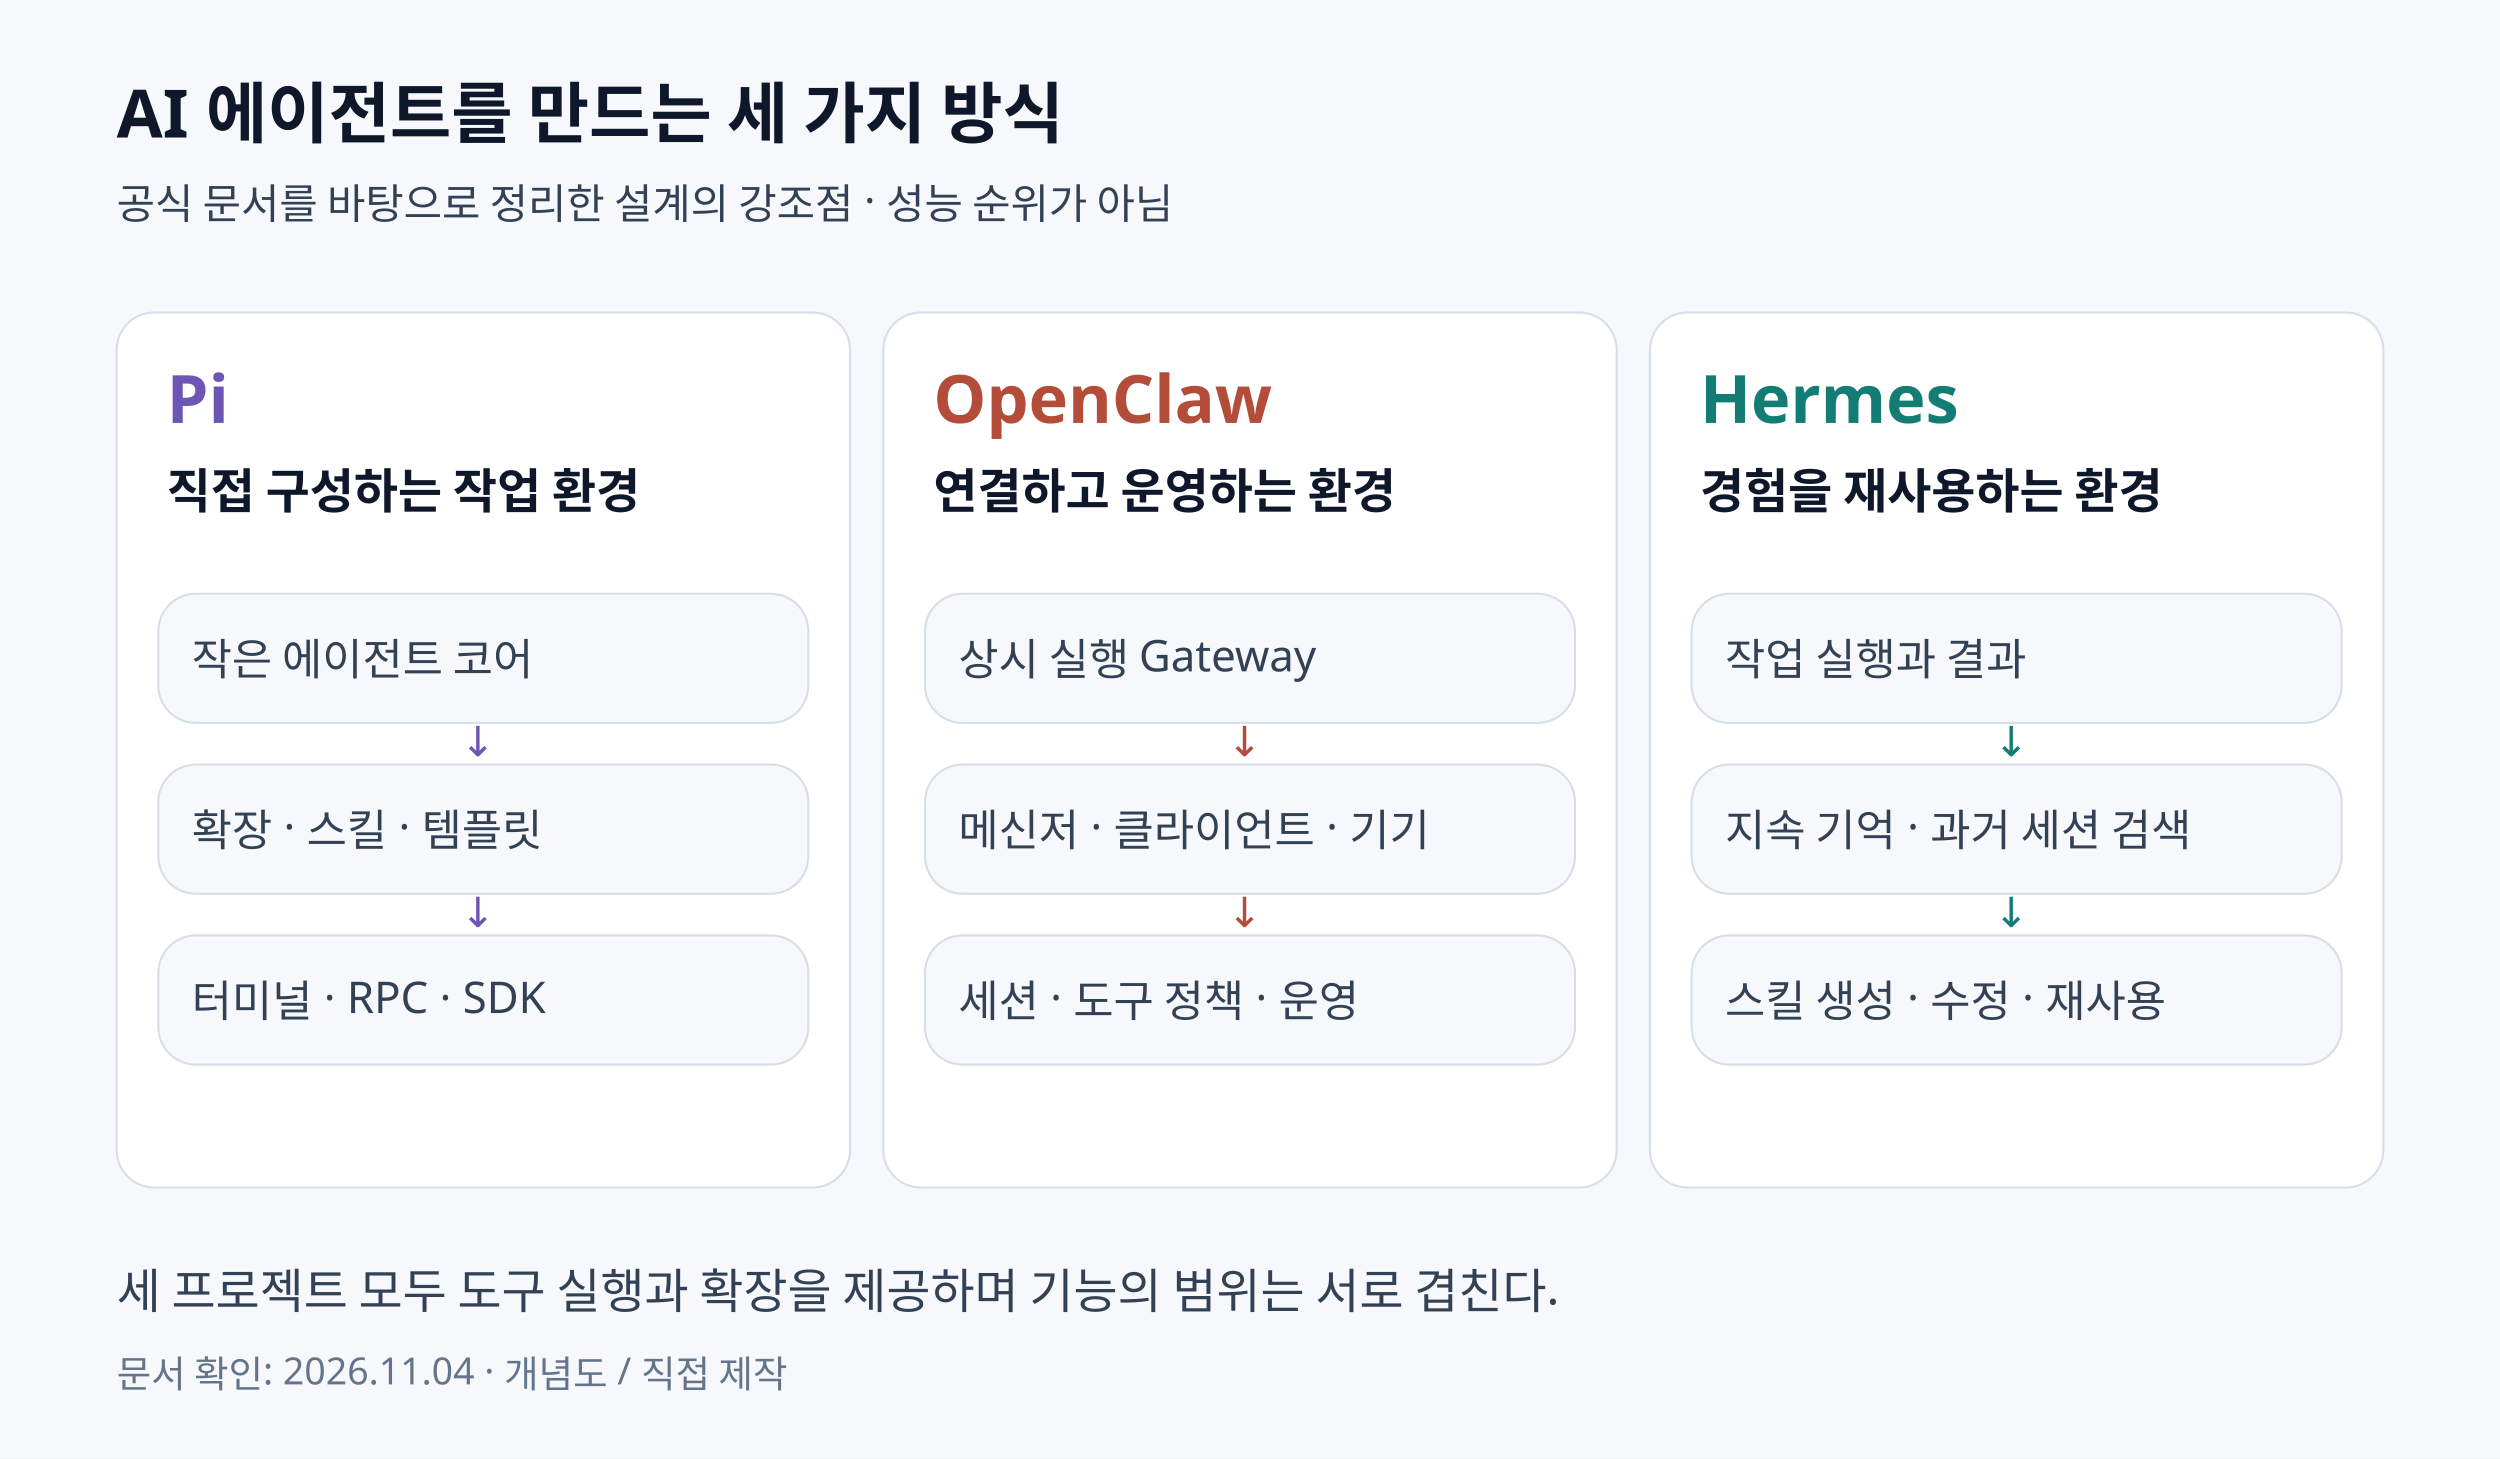
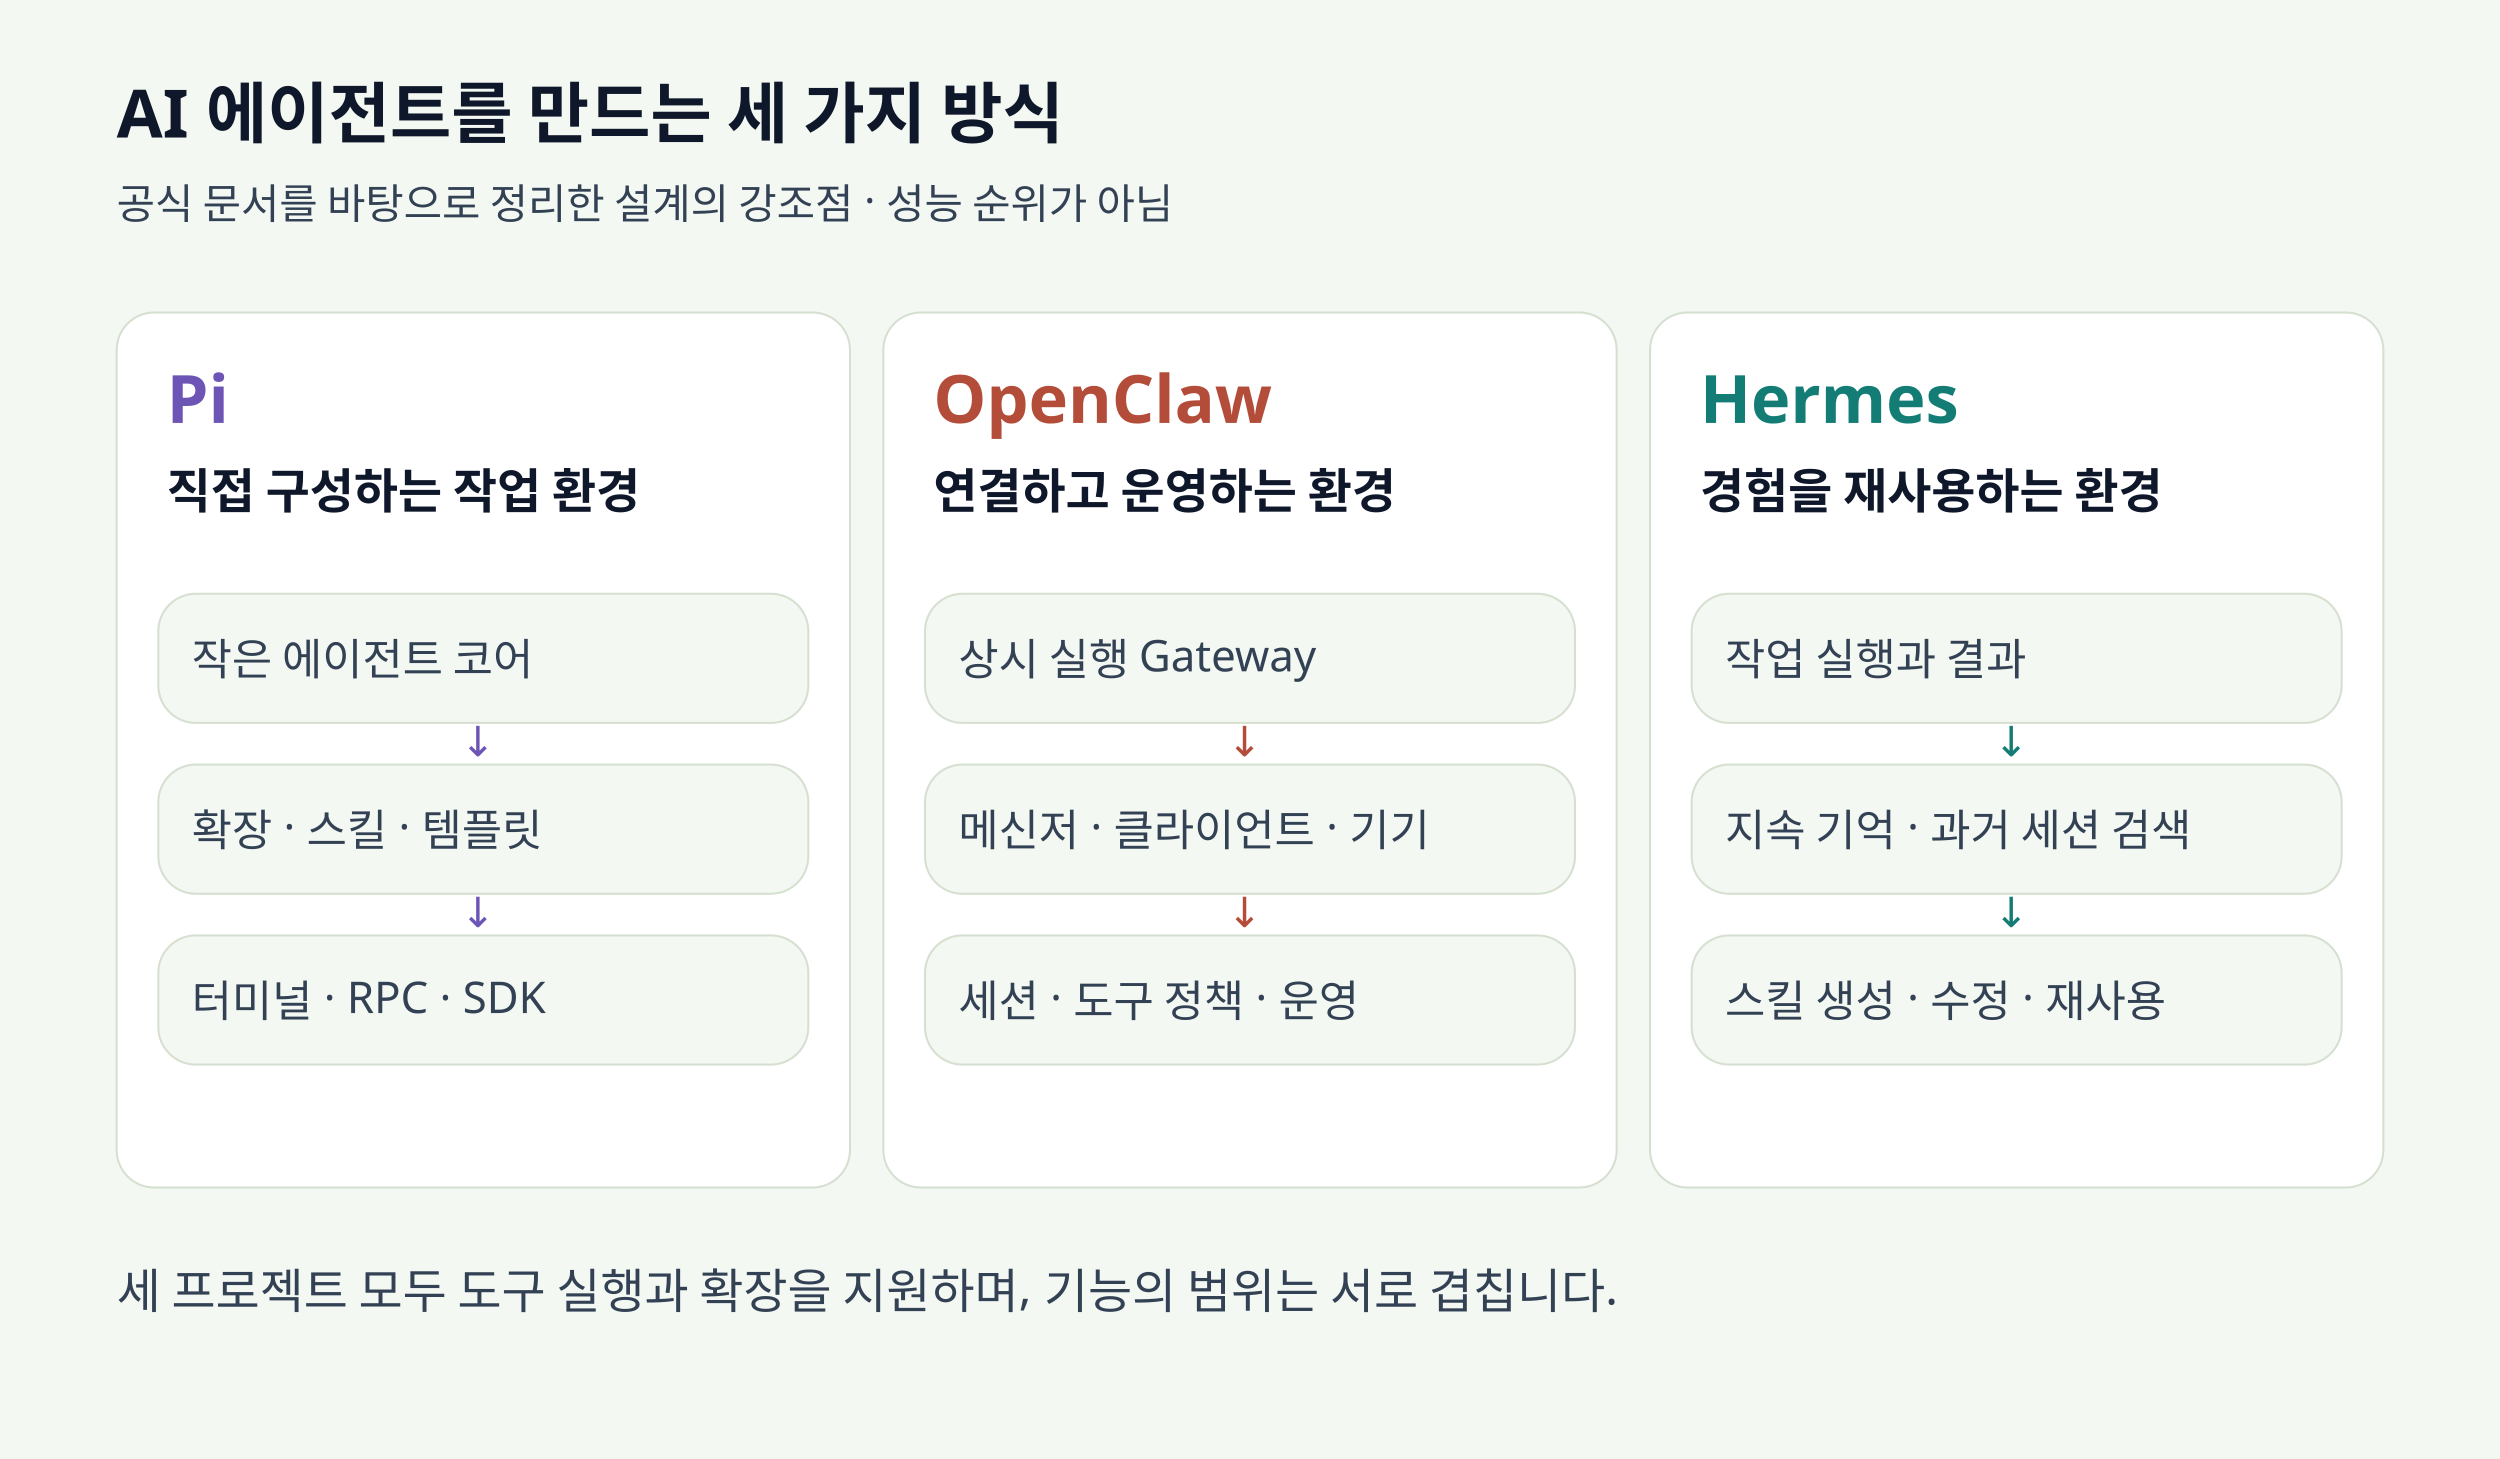
<svg xmlns="http://www.w3.org/2000/svg" width="1200" height="700" viewBox="0 0 1200 700" role="img" aria-labelledby="title desc">
-   <rect width="1200" height="700" fill="#f6f8fc" />
+   <rect width="1200" height="700" fill="#f4f8f2" />
  <g font-family="Apple SD Gothic Neo, Noto Sans KR, sans-serif">
    <text x="56" y="66" font-size="32" fill="#0f172a" font-weight="700">AI 에이전트를 만드는 세 가지 방식</text>
    <text x="56" y="105" font-size="20" fill="#334155" font-weight="400">공식 문서를 바탕으로 정리한 설계의 강조점 · 성능 순위가 아님</text>
-     <rect x="56" y="150" width="352" height="420" rx="18" fill="#ffffff" stroke="#d7dee8" />
+     <rect x="56" y="150" width="352" height="420" rx="18" fill="#ffffff" stroke="#d6e0d1" />
    <text x="80" y="203" font-size="32" fill="#6d55b5" font-weight="700">Pi</text>
    <text x="80" y="244" font-size="23" fill="#0f172a" font-weight="600">직접 구성하는 작업 환경</text>
-     <rect x="76" y="285" width="312" height="62" rx="18" fill="#f6f8fc" stroke="#d7dee8" />
+     <rect x="76" y="285" width="312" height="62" rx="18" fill="#f4f8f2" stroke="#d6e0d1" />
    <text x="92" y="324" font-size="21" fill="#334155" font-weight="400">작은 에이전트 코어</text>
    <text x="221" y="363" font-size="20" fill="#6d55b5" font-weight="400">↓</text>
-     <rect x="76" y="367" width="312" height="62" rx="18" fill="#f6f8fc" stroke="#d7dee8" />
+     <rect x="76" y="367" width="312" height="62" rx="18" fill="#f4f8f2" stroke="#d6e0d1" />
    <text x="92" y="406" font-size="21" fill="#334155" font-weight="400">확장 · 스킬 · 템플릿</text>
    <text x="221" y="445" font-size="20" fill="#6d55b5" font-weight="400">↓</text>
-     <rect x="76" y="449" width="312" height="62" rx="18" fill="#f6f8fc" stroke="#d7dee8" />
+     <rect x="76" y="449" width="312" height="62" rx="18" fill="#f4f8f2" stroke="#d6e0d1" />
    <text x="92" y="488" font-size="21" fill="#334155" font-weight="400">터미널 · RPC · SDK</text>
-     <rect x="424" y="150" width="352" height="420" rx="18" fill="#ffffff" stroke="#d7dee8" />
+     <rect x="424" y="150" width="352" height="420" rx="18" fill="#ffffff" stroke="#d6e0d1" />
    <text x="448" y="203" font-size="32" fill="#b34c38" font-weight="700">OpenClaw</text>
    <text x="448" y="244" font-size="23" fill="#0f172a" font-weight="600">연결하고 운영하는 환경</text>
-     <rect x="444" y="285" width="312" height="62" rx="18" fill="#f6f8fc" stroke="#d7dee8" />
+     <rect x="444" y="285" width="312" height="62" rx="18" fill="#f4f8f2" stroke="#d6e0d1" />
    <text x="460" y="324" font-size="21" fill="#334155" font-weight="400">상시 실행 Gateway</text>
    <text x="589" y="363" font-size="20" fill="#b34c38" font-weight="400">↓</text>
-     <rect x="444" y="367" width="312" height="62" rx="18" fill="#f6f8fc" stroke="#d7dee8" />
+     <rect x="444" y="367" width="312" height="62" rx="18" fill="#f4f8f2" stroke="#d6e0d1" />
    <text x="460" y="406" font-size="21" fill="#334155" font-weight="400">메신저 · 클라이언트 · 기기</text>
    <text x="589" y="445" font-size="20" fill="#b34c38" font-weight="400">↓</text>
-     <rect x="444" y="449" width="312" height="62" rx="18" fill="#f6f8fc" stroke="#d7dee8" />
+     <rect x="444" y="449" width="312" height="62" rx="18" fill="#f4f8f2" stroke="#d6e0d1" />
    <text x="460" y="488" font-size="21" fill="#334155" font-weight="400">세션 · 도구 정책 · 운영</text>
-     <rect x="792" y="150" width="352" height="420" rx="18" fill="#ffffff" stroke="#d7dee8" />
+     <rect x="792" y="150" width="352" height="420" rx="18" fill="#ffffff" stroke="#d6e0d1" />
    <text x="816" y="203" font-size="32" fill="#137c75" font-weight="700">Hermes</text>
    <text x="816" y="244" font-size="23" fill="#0f172a" font-weight="600">경험을 재사용하는 환경</text>
-     <rect x="812" y="285" width="312" height="62" rx="18" fill="#f6f8fc" stroke="#d7dee8" />
+     <rect x="812" y="285" width="312" height="62" rx="18" fill="#f4f8f2" stroke="#d6e0d1" />
    <text x="828" y="324" font-size="21" fill="#334155" font-weight="400">작업 실행과 결과</text>
    <text x="957" y="363" font-size="20" fill="#137c75" font-weight="400">↓</text>
-     <rect x="812" y="367" width="312" height="62" rx="18" fill="#f6f8fc" stroke="#d7dee8" />
+     <rect x="812" y="367" width="312" height="62" rx="18" fill="#f4f8f2" stroke="#d6e0d1" />
    <text x="828" y="406" font-size="21" fill="#334155" font-weight="400">지속 기억 · 과거 세션 검색</text>
    <text x="957" y="445" font-size="20" fill="#137c75" font-weight="400">↓</text>
-     <rect x="812" y="449" width="312" height="62" rx="18" fill="#f6f8fc" stroke="#d7dee8" />
+     <rect x="812" y="449" width="312" height="62" rx="18" fill="#f4f8f2" stroke="#d6e0d1" />
    <text x="828" y="488" font-size="21" fill="#334155" font-weight="400">스킬 생성 · 수정 · 재사용</text>
-     <text x="56" y="628" font-size="23" fill="#334155" font-weight="400">세 프로젝트 모두 도구 실행과 확장을 제공하며 기능의 범위는 서로 겹친다.</text>
-     <text x="56" y="666" font-size="18" fill="#64748b" font-weight="400">문서 확인: 2026.11.04 · 개념도 / 직접 제작</text>
+     <text x="56" y="628" font-size="23" fill="#334155" font-weight="400">세 프로젝트 모두 도구 실행과 확장을 지원하며, 기능의 범위는 서로 겹칩니다.</text>
  </g>
</svg>
